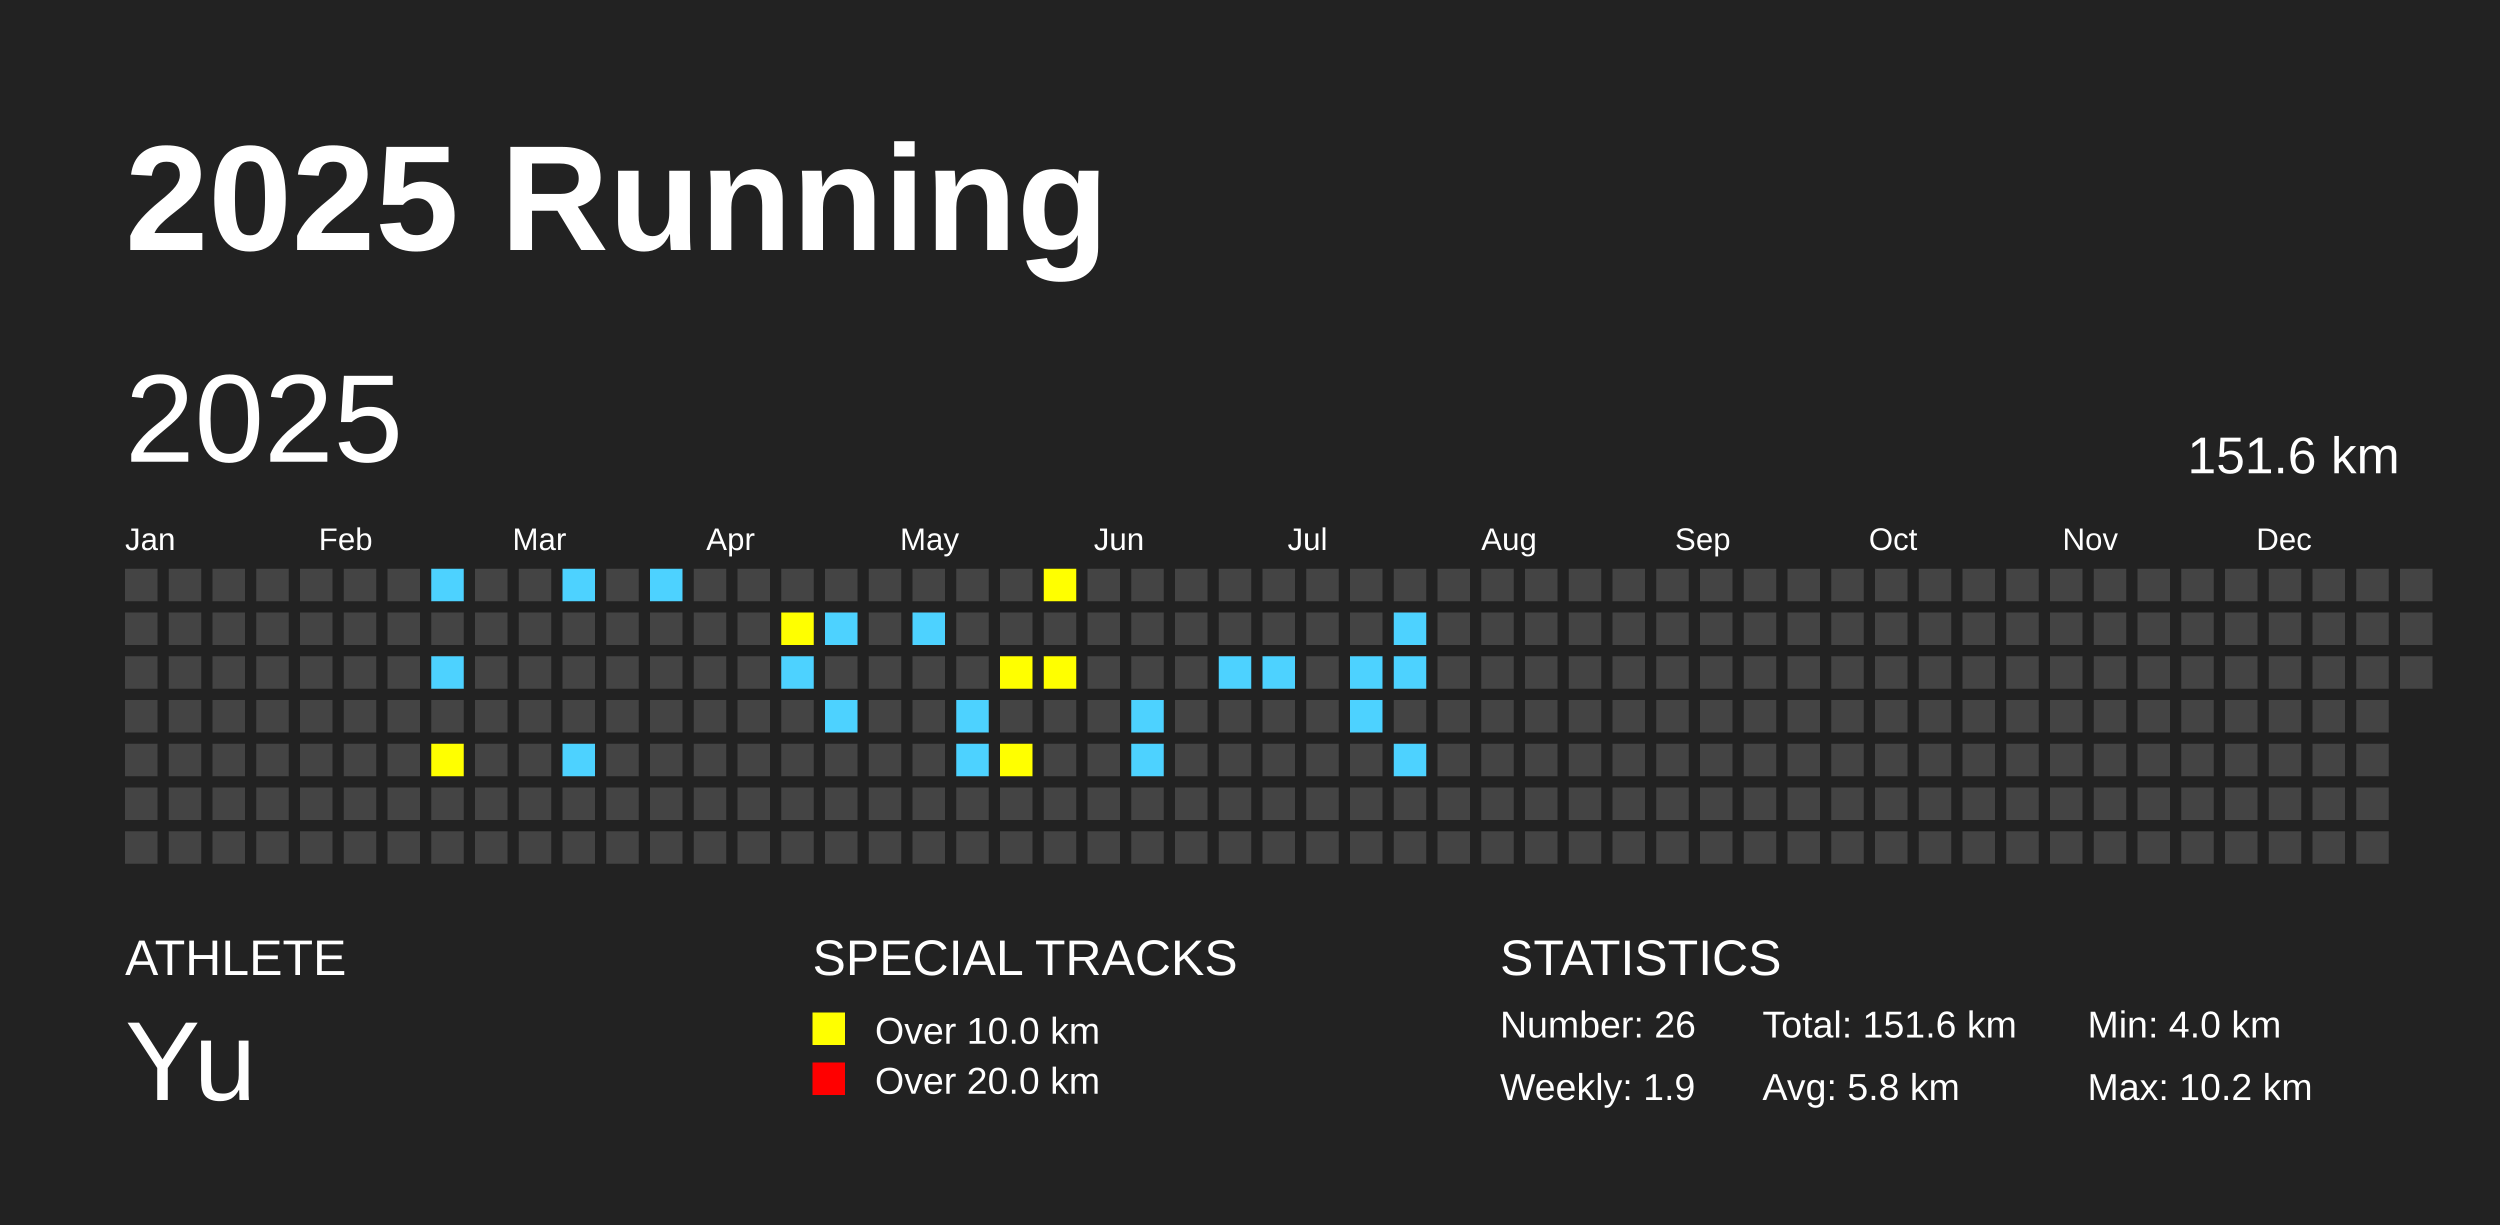
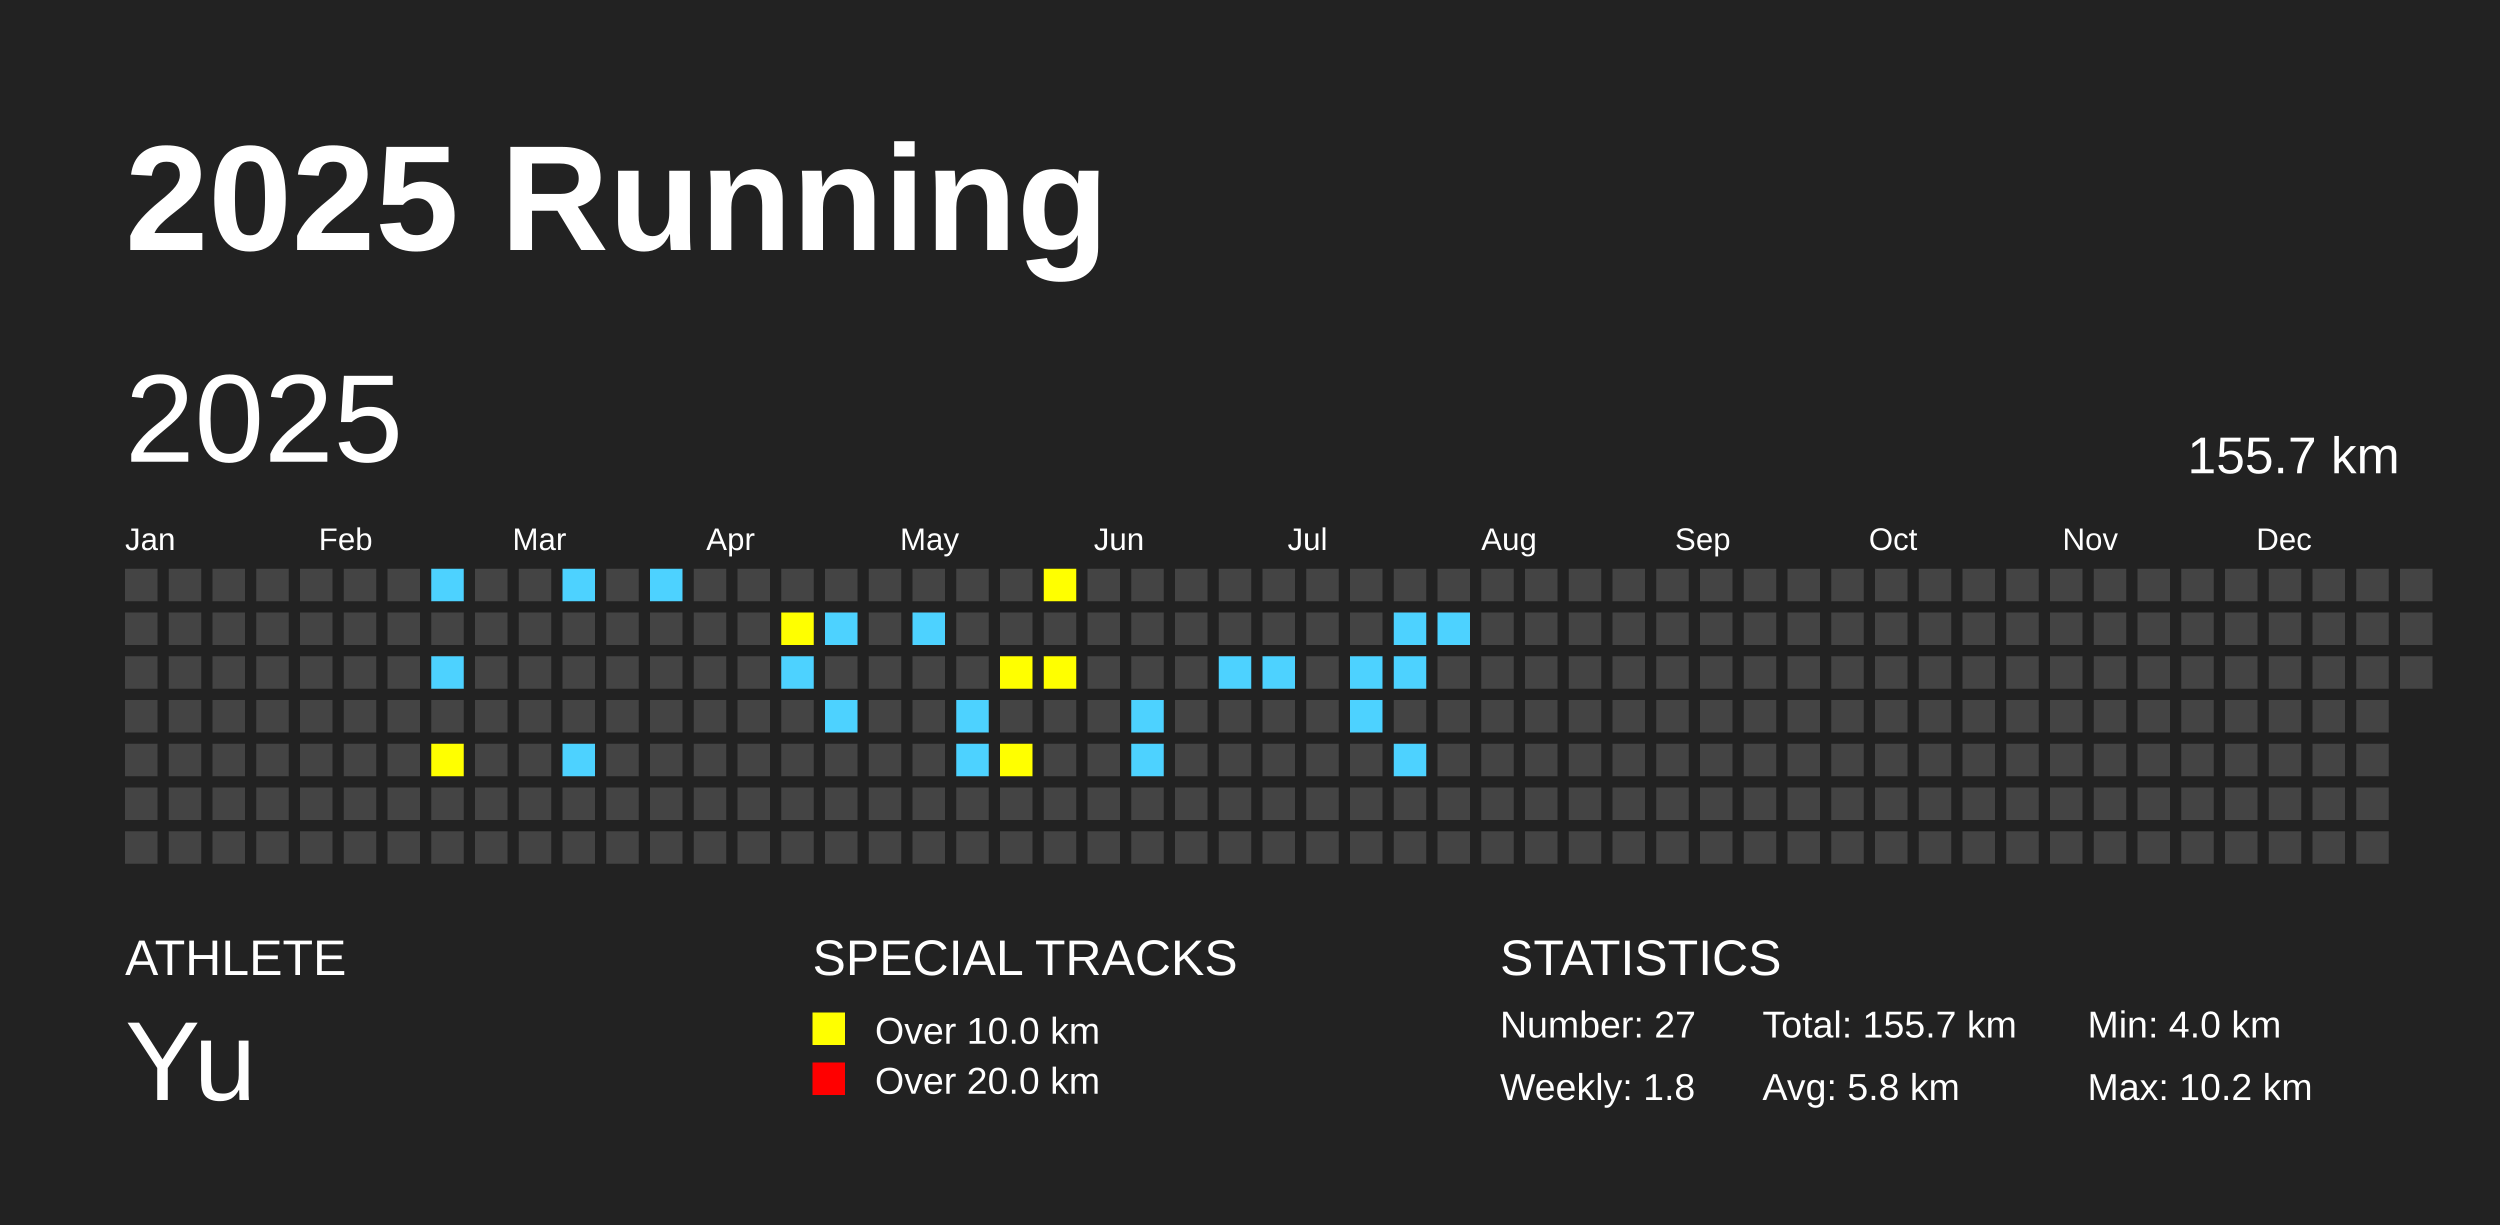
<svg xmlns="http://www.w3.org/2000/svg" baseProfile="full" height="98mm" version="1.1" viewBox="0,0,200,98" width="200mm">
  <defs />
  <rect fill="#222222" height="98" width="200" x="0" y="0" />
  <text fill="#FFFFFF" style="font-size:12px; font-family:Arial; font-weight:bold;" x="10" y="20">2025 Running</text>
  <text fill="#FFFFFF" style="font-size:4px; font-family:Arial" x="10" y="78">ATHLETE</text>
  <text fill="#FFFFFF" style="font-size:9px; font-family:Arial" x="10" y="88">Yu</text>
  <text fill="#FFFFFF" style="font-size:4px; font-family:Arial" x="65" y="78">SPECIAL TRACKS</text>
  <rect fill="yellow" height="2.6" width="2.6" x="65" y="81" />
  <text fill="#FFFFFF" style="font-size:3px; font-family:Arial" x="70" y="83.5">Over 10.0 km</text>
  <rect fill="red" height="2.6" width="2.6" x="65" y="85" />
  <text fill="#FFFFFF" style="font-size:3px; font-family:Arial" x="70" y="87.5">Over 20.0 km</text>
  <text fill="#FFFFFF" style="font-size:4px; font-family:Arial" x="120" y="78">STATISTICS</text>
-   <text fill="#FFFFFF" style="font-size:3px; font-family:Arial" x="120" y="83">Number: 26</text>
-   <text fill="#FFFFFF" style="font-size:3px; font-family:Arial" x="120" y="88">Weekly: 1.9</text>
-   <text fill="#FFFFFF" style="font-size:3px; font-family:Arial" x="141" y="83">Total: 151.6 km</text>
+   <text fill="#FFFFFF" style="font-size:3px; font-family:Arial" x="120" y="83">Number: 27</text>
+   <text fill="#FFFFFF" style="font-size:3px; font-family:Arial" x="120" y="88">Weekly: 1.8</text>
+   <text fill="#FFFFFF" style="font-size:3px; font-family:Arial" x="141" y="83">Total: 155.7 km</text>
  <text fill="#FFFFFF" style="font-size:3px; font-family:Arial" x="141" y="88">Avg: 5.8 km</text>
  <text fill="#FFFFFF" style="font-size:3px; font-family:Arial" x="167" y="83">Min: 4.0 km</text>
  <text fill="#FFFFFF" style="font-size:3px; font-family:Arial" x="167" y="88">Max: 10.2 km</text>
  <text dominant-baseline="hanging" fill="#FFFFFF" style="font-size:10.0px; font-family:Arial;" x="10" y="30">2025</text>
-   <text dominant-baseline="hanging" fill="#FFFFFF" style="font-size:4.125px; font-family:Arial;" x="175" y="35">151.6 km</text>
+   <text dominant-baseline="hanging" fill="#FFFFFF" style="font-size:4.125px; font-family:Arial;" x="175" y="35">155.7 km</text>
  <text fill="#FFFFFF" style="font-size:2.5px; font-family:Arial" x="10.0" y="44">Jan</text>
  <text fill="#FFFFFF" style="font-size:2.5px; font-family:Arial" x="25.5" y="44">Feb</text>
  <text fill="#FFFFFF" style="font-size:2.5px; font-family:Arial" x="41.0" y="44">Mar</text>
  <text fill="#FFFFFF" style="font-size:2.5px; font-family:Arial" x="56.5" y="44">Apr</text>
  <text fill="#FFFFFF" style="font-size:2.5px; font-family:Arial" x="72.0" y="44">May</text>
  <text fill="#FFFFFF" style="font-size:2.5px; font-family:Arial" x="87.5" y="44">Jun</text>
  <text fill="#FFFFFF" style="font-size:2.5px; font-family:Arial" x="103.0" y="44">Jul</text>
  <text fill="#FFFFFF" style="font-size:2.5px; font-family:Arial" x="118.5" y="44">Aug</text>
  <text fill="#FFFFFF" style="font-size:2.5px; font-family:Arial" x="134.0" y="44">Sep</text>
  <text fill="#FFFFFF" style="font-size:2.5px; font-family:Arial" x="149.5" y="44">Oct</text>
  <text fill="#FFFFFF" style="font-size:2.5px; font-family:Arial" x="165.0" y="44">Nov</text>
  <text fill="#FFFFFF" style="font-size:2.5px; font-family:Arial" x="180.5" y="44">Dec</text>
  <rect fill="#444444" height="2.6" width="2.6" x="10.0" y="45.5" />
  <rect fill="#444444" height="2.6" width="2.6" x="10.0" y="49.0" />
  <rect fill="#444444" height="2.6" width="2.6" x="10.0" y="52.5" />
  <rect fill="#444444" height="2.6" width="2.6" x="10.0" y="56.0" />
  <rect fill="#444444" height="2.6" width="2.6" x="10.0" y="59.5" />
  <rect fill="#444444" height="2.6" width="2.6" x="10.0" y="63.0" />
  <rect fill="#444444" height="2.6" width="2.6" x="10.0" y="66.5" />
  <rect fill="#444444" height="2.6" width="2.6" x="13.5" y="45.5" />
  <rect fill="#444444" height="2.6" width="2.6" x="13.5" y="49.0" />
  <rect fill="#444444" height="2.6" width="2.6" x="13.5" y="52.5" />
  <rect fill="#444444" height="2.6" width="2.6" x="13.5" y="56.0" />
  <rect fill="#444444" height="2.6" width="2.6" x="13.5" y="59.5" />
  <rect fill="#444444" height="2.6" width="2.6" x="13.5" y="63.0" />
  <rect fill="#444444" height="2.6" width="2.6" x="13.5" y="66.5" />
  <rect fill="#444444" height="2.6" width="2.6" x="17.0" y="45.5" />
  <rect fill="#444444" height="2.6" width="2.6" x="17.0" y="49.0" />
  <rect fill="#444444" height="2.6" width="2.6" x="17.0" y="52.5" />
  <rect fill="#444444" height="2.6" width="2.6" x="17.0" y="56.0" />
  <rect fill="#444444" height="2.6" width="2.6" x="17.0" y="59.5" />
  <rect fill="#444444" height="2.6" width="2.6" x="17.0" y="63.0" />
  <rect fill="#444444" height="2.6" width="2.6" x="17.0" y="66.5" />
  <rect fill="#444444" height="2.6" width="2.6" x="20.5" y="45.5" />
  <rect fill="#444444" height="2.6" width="2.6" x="20.5" y="49.0" />
  <rect fill="#444444" height="2.6" width="2.6" x="20.5" y="52.5" />
  <rect fill="#444444" height="2.6" width="2.6" x="20.5" y="56.0" />
  <rect fill="#444444" height="2.6" width="2.6" x="20.5" y="59.5" />
  <rect fill="#444444" height="2.6" width="2.6" x="20.5" y="63.0" />
  <rect fill="#444444" height="2.6" width="2.6" x="20.5" y="66.5" />
  <rect fill="#444444" height="2.6" width="2.6" x="24.0" y="45.5" />
  <rect fill="#444444" height="2.6" width="2.6" x="24.0" y="49.0" />
  <rect fill="#444444" height="2.6" width="2.6" x="24.0" y="52.5" />
  <rect fill="#444444" height="2.6" width="2.6" x="24.0" y="56.0" />
  <rect fill="#444444" height="2.6" width="2.6" x="24.0" y="59.5" />
  <rect fill="#444444" height="2.6" width="2.6" x="24.0" y="63.0" />
  <rect fill="#444444" height="2.6" width="2.6" x="24.0" y="66.5" />
  <rect fill="#444444" height="2.6" width="2.6" x="27.5" y="45.5" />
  <rect fill="#444444" height="2.6" width="2.6" x="27.5" y="49.0" />
  <rect fill="#444444" height="2.6" width="2.6" x="27.5" y="52.5" />
  <rect fill="#444444" height="2.6" width="2.6" x="27.5" y="56.0" />
  <rect fill="#444444" height="2.6" width="2.6" x="27.5" y="59.5" />
  <rect fill="#444444" height="2.6" width="2.6" x="27.5" y="63.0" />
  <rect fill="#444444" height="2.6" width="2.6" x="27.5" y="66.5" />
  <rect fill="#444444" height="2.6" width="2.6" x="31.0" y="45.5" />
  <rect fill="#444444" height="2.6" width="2.6" x="31.0" y="49.0" />
  <rect fill="#444444" height="2.6" width="2.6" x="31.0" y="52.5" />
  <rect fill="#444444" height="2.6" width="2.6" x="31.0" y="56.0" />
  <rect fill="#444444" height="2.6" width="2.6" x="31.0" y="59.5" />
  <rect fill="#444444" height="2.6" width="2.6" x="31.0" y="63.0" />
  <rect fill="#444444" height="2.6" width="2.6" x="31.0" y="66.5" />
  <rect fill="#4DD2FF" height="2.6" width="2.6" x="34.5" y="45.5" />
  <rect fill="#444444" height="2.6" width="2.6" x="34.5" y="49.0" />
  <rect fill="#4DD2FF" height="2.6" width="2.6" x="34.5" y="52.5" />
  <rect fill="#444444" height="2.6" width="2.6" x="34.5" y="56.0" />
  <rect fill="yellow" height="2.6" width="2.6" x="34.5" y="59.5" />
  <rect fill="#444444" height="2.6" width="2.6" x="34.5" y="63.0" />
  <rect fill="#444444" height="2.6" width="2.6" x="34.5" y="66.5" />
  <rect fill="#444444" height="2.6" width="2.6" x="38.0" y="45.5" />
  <rect fill="#444444" height="2.6" width="2.6" x="38.0" y="49.0" />
  <rect fill="#444444" height="2.6" width="2.6" x="38.0" y="52.5" />
  <rect fill="#444444" height="2.6" width="2.6" x="38.0" y="56.0" />
  <rect fill="#444444" height="2.6" width="2.6" x="38.0" y="59.5" />
  <rect fill="#444444" height="2.6" width="2.6" x="38.0" y="63.0" />
  <rect fill="#444444" height="2.6" width="2.6" x="38.0" y="66.5" />
  <rect fill="#444444" height="2.6" width="2.6" x="41.5" y="45.5" />
  <rect fill="#444444" height="2.6" width="2.6" x="41.5" y="49.0" />
  <rect fill="#444444" height="2.6" width="2.6" x="41.5" y="52.5" />
  <rect fill="#444444" height="2.6" width="2.6" x="41.5" y="56.0" />
  <rect fill="#444444" height="2.6" width="2.6" x="41.5" y="59.5" />
  <rect fill="#444444" height="2.6" width="2.6" x="41.5" y="63.0" />
  <rect fill="#444444" height="2.6" width="2.6" x="41.5" y="66.5" />
  <rect fill="#4DD2FF" height="2.6" width="2.6" x="45.0" y="45.5" />
  <rect fill="#444444" height="2.6" width="2.6" x="45.0" y="49.0" />
  <rect fill="#444444" height="2.6" width="2.6" x="45.0" y="52.5" />
  <rect fill="#444444" height="2.6" width="2.6" x="45.0" y="56.0" />
  <rect fill="#4DD2FF" height="2.6" width="2.6" x="45.0" y="59.5" />
  <rect fill="#444444" height="2.6" width="2.6" x="45.0" y="63.0" />
  <rect fill="#444444" height="2.6" width="2.6" x="45.0" y="66.5" />
  <rect fill="#444444" height="2.6" width="2.6" x="48.5" y="45.5" />
  <rect fill="#444444" height="2.6" width="2.6" x="48.5" y="49.0" />
  <rect fill="#444444" height="2.6" width="2.6" x="48.5" y="52.5" />
  <rect fill="#444444" height="2.6" width="2.6" x="48.5" y="56.0" />
  <rect fill="#444444" height="2.6" width="2.6" x="48.5" y="59.5" />
  <rect fill="#444444" height="2.6" width="2.6" x="48.5" y="63.0" />
  <rect fill="#444444" height="2.6" width="2.6" x="48.5" y="66.5" />
  <rect fill="#4DD2FF" height="2.6" width="2.6" x="52.0" y="45.5" />
  <rect fill="#444444" height="2.6" width="2.6" x="52.0" y="49.0" />
  <rect fill="#444444" height="2.6" width="2.6" x="52.0" y="52.5" />
  <rect fill="#444444" height="2.6" width="2.6" x="52.0" y="56.0" />
  <rect fill="#444444" height="2.6" width="2.6" x="52.0" y="59.5" />
  <rect fill="#444444" height="2.6" width="2.6" x="52.0" y="63.0" />
  <rect fill="#444444" height="2.6" width="2.6" x="52.0" y="66.5" />
  <rect fill="#444444" height="2.6" width="2.6" x="55.5" y="45.5" />
  <rect fill="#444444" height="2.6" width="2.6" x="55.5" y="49.0" />
  <rect fill="#444444" height="2.6" width="2.6" x="55.5" y="52.5" />
  <rect fill="#444444" height="2.6" width="2.6" x="55.5" y="56.0" />
  <rect fill="#444444" height="2.6" width="2.6" x="55.5" y="59.5" />
  <rect fill="#444444" height="2.6" width="2.6" x="55.5" y="63.0" />
  <rect fill="#444444" height="2.6" width="2.6" x="55.5" y="66.5" />
  <rect fill="#444444" height="2.6" width="2.6" x="59.0" y="45.5" />
  <rect fill="#444444" height="2.6" width="2.6" x="59.0" y="49.0" />
  <rect fill="#444444" height="2.6" width="2.6" x="59.0" y="52.5" />
  <rect fill="#444444" height="2.6" width="2.6" x="59.0" y="56.0" />
  <rect fill="#444444" height="2.6" width="2.6" x="59.0" y="59.5" />
  <rect fill="#444444" height="2.6" width="2.6" x="59.0" y="63.0" />
  <rect fill="#444444" height="2.6" width="2.6" x="59.0" y="66.5" />
  <rect fill="#444444" height="2.6" width="2.6" x="62.5" y="45.5" />
  <rect fill="yellow" height="2.6" width="2.6" x="62.5" y="49.0" />
  <rect fill="#4DD2FF" height="2.6" width="2.6" x="62.5" y="52.5" />
  <rect fill="#444444" height="2.6" width="2.6" x="62.5" y="56.0" />
  <rect fill="#444444" height="2.6" width="2.6" x="62.5" y="59.5" />
  <rect fill="#444444" height="2.6" width="2.6" x="62.5" y="63.0" />
  <rect fill="#444444" height="2.6" width="2.6" x="62.5" y="66.5" />
  <rect fill="#444444" height="2.6" width="2.6" x="66.0" y="45.5" />
  <rect fill="#4DD2FF" height="2.6" width="2.6" x="66.0" y="49.0" />
  <rect fill="#444444" height="2.6" width="2.6" x="66.0" y="52.5" />
  <rect fill="#4DD2FF" height="2.6" width="2.6" x="66.0" y="56.0" />
  <rect fill="#444444" height="2.6" width="2.6" x="66.0" y="59.5" />
  <rect fill="#444444" height="2.6" width="2.6" x="66.0" y="63.0" />
  <rect fill="#444444" height="2.6" width="2.6" x="66.0" y="66.5" />
  <rect fill="#444444" height="2.6" width="2.6" x="69.5" y="45.5" />
  <rect fill="#444444" height="2.6" width="2.6" x="69.5" y="49.0" />
  <rect fill="#444444" height="2.6" width="2.6" x="69.5" y="52.5" />
  <rect fill="#444444" height="2.6" width="2.6" x="69.5" y="56.0" />
  <rect fill="#444444" height="2.6" width="2.6" x="69.5" y="59.5" />
  <rect fill="#444444" height="2.6" width="2.6" x="69.5" y="63.0" />
  <rect fill="#444444" height="2.6" width="2.6" x="69.5" y="66.5" />
  <rect fill="#444444" height="2.6" width="2.6" x="73.0" y="45.5" />
  <rect fill="#4DD2FF" height="2.6" width="2.6" x="73.0" y="49.0" />
  <rect fill="#444444" height="2.6" width="2.6" x="73.0" y="52.5" />
  <rect fill="#444444" height="2.6" width="2.6" x="73.0" y="56.0" />
  <rect fill="#444444" height="2.6" width="2.6" x="73.0" y="59.5" />
  <rect fill="#444444" height="2.6" width="2.6" x="73.0" y="63.0" />
  <rect fill="#444444" height="2.6" width="2.6" x="73.0" y="66.5" />
  <rect fill="#444444" height="2.6" width="2.6" x="76.5" y="45.5" />
  <rect fill="#444444" height="2.6" width="2.6" x="76.5" y="49.0" />
  <rect fill="#444444" height="2.6" width="2.6" x="76.5" y="52.5" />
  <rect fill="#4DD2FF" height="2.6" width="2.6" x="76.5" y="56.0" />
  <rect fill="#4DD2FF" height="2.6" width="2.6" x="76.5" y="59.5" />
  <rect fill="#444444" height="2.6" width="2.6" x="76.5" y="63.0" />
  <rect fill="#444444" height="2.6" width="2.6" x="76.5" y="66.5" />
  <rect fill="#444444" height="2.6" width="2.6" x="80.0" y="45.5" />
  <rect fill="#444444" height="2.6" width="2.6" x="80.0" y="49.0" />
  <rect fill="yellow" height="2.6" width="2.6" x="80.0" y="52.5" />
  <rect fill="#444444" height="2.6" width="2.6" x="80.0" y="56.0" />
  <rect fill="yellow" height="2.6" width="2.6" x="80.0" y="59.5" />
  <rect fill="#444444" height="2.6" width="2.6" x="80.0" y="63.0" />
  <rect fill="#444444" height="2.6" width="2.6" x="80.0" y="66.5" />
  <rect fill="yellow" height="2.6" width="2.6" x="83.5" y="45.5" />
  <rect fill="#444444" height="2.6" width="2.6" x="83.5" y="49.0" />
  <rect fill="yellow" height="2.6" width="2.6" x="83.5" y="52.5" />
  <rect fill="#444444" height="2.6" width="2.6" x="83.5" y="56.0" />
  <rect fill="#444444" height="2.6" width="2.6" x="83.5" y="59.5" />
  <rect fill="#444444" height="2.6" width="2.6" x="83.5" y="63.0" />
  <rect fill="#444444" height="2.6" width="2.6" x="83.5" y="66.5" />
  <rect fill="#444444" height="2.6" width="2.6" x="87.0" y="45.5" />
  <rect fill="#444444" height="2.6" width="2.6" x="87.0" y="49.0" />
  <rect fill="#444444" height="2.6" width="2.6" x="87.0" y="52.5" />
  <rect fill="#444444" height="2.6" width="2.6" x="87.0" y="56.0" />
  <rect fill="#444444" height="2.6" width="2.6" x="87.0" y="59.5" />
  <rect fill="#444444" height="2.6" width="2.6" x="87.0" y="63.0" />
  <rect fill="#444444" height="2.6" width="2.6" x="87.0" y="66.5" />
  <rect fill="#444444" height="2.6" width="2.6" x="90.5" y="45.5" />
  <rect fill="#444444" height="2.6" width="2.6" x="90.5" y="49.0" />
  <rect fill="#444444" height="2.6" width="2.6" x="90.5" y="52.5" />
  <rect fill="#4DD2FF" height="2.6" width="2.6" x="90.5" y="56.0" />
  <rect fill="#4DD2FF" height="2.6" width="2.6" x="90.5" y="59.5" />
  <rect fill="#444444" height="2.6" width="2.6" x="90.5" y="63.0" />
  <rect fill="#444444" height="2.6" width="2.6" x="90.5" y="66.5" />
  <rect fill="#444444" height="2.6" width="2.6" x="94.0" y="45.5" />
  <rect fill="#444444" height="2.6" width="2.6" x="94.0" y="49.0" />
  <rect fill="#444444" height="2.6" width="2.6" x="94.0" y="52.5" />
  <rect fill="#444444" height="2.6" width="2.6" x="94.0" y="56.0" />
  <rect fill="#444444" height="2.6" width="2.6" x="94.0" y="59.5" />
  <rect fill="#444444" height="2.6" width="2.6" x="94.0" y="63.0" />
  <rect fill="#444444" height="2.6" width="2.6" x="94.0" y="66.5" />
  <rect fill="#444444" height="2.6" width="2.6" x="97.5" y="45.5" />
  <rect fill="#444444" height="2.6" width="2.6" x="97.5" y="49.0" />
  <rect fill="#4DD2FF" height="2.6" width="2.6" x="97.5" y="52.5" />
  <rect fill="#444444" height="2.6" width="2.6" x="97.5" y="56.0" />
  <rect fill="#444444" height="2.6" width="2.6" x="97.5" y="59.5" />
  <rect fill="#444444" height="2.6" width="2.6" x="97.5" y="63.0" />
  <rect fill="#444444" height="2.6" width="2.6" x="97.5" y="66.5" />
  <rect fill="#444444" height="2.6" width="2.6" x="101.0" y="45.5" />
  <rect fill="#444444" height="2.6" width="2.6" x="101.0" y="49.0" />
  <rect fill="#4DD2FF" height="2.6" width="2.6" x="101.0" y="52.5" />
  <rect fill="#444444" height="2.6" width="2.6" x="101.0" y="56.0" />
  <rect fill="#444444" height="2.6" width="2.6" x="101.0" y="59.5" />
  <rect fill="#444444" height="2.6" width="2.6" x="101.0" y="63.0" />
  <rect fill="#444444" height="2.6" width="2.6" x="101.0" y="66.5" />
  <rect fill="#444444" height="2.6" width="2.6" x="104.5" y="45.5" />
  <rect fill="#444444" height="2.6" width="2.6" x="104.5" y="49.0" />
  <rect fill="#444444" height="2.6" width="2.6" x="104.5" y="52.5" />
  <rect fill="#444444" height="2.6" width="2.6" x="104.5" y="56.0" />
  <rect fill="#444444" height="2.6" width="2.6" x="104.5" y="59.5" />
  <rect fill="#444444" height="2.6" width="2.6" x="104.5" y="63.0" />
  <rect fill="#444444" height="2.6" width="2.6" x="104.5" y="66.5" />
  <rect fill="#444444" height="2.6" width="2.6" x="108.0" y="45.5" />
  <rect fill="#444444" height="2.6" width="2.6" x="108.0" y="49.0" />
  <rect fill="#4DD2FF" height="2.6" width="2.6" x="108.0" y="52.5" />
  <rect fill="#4DD2FF" height="2.6" width="2.6" x="108.0" y="56.0" />
  <rect fill="#444444" height="2.6" width="2.6" x="108.0" y="59.5" />
  <rect fill="#444444" height="2.6" width="2.6" x="108.0" y="63.0" />
  <rect fill="#444444" height="2.6" width="2.6" x="108.0" y="66.5" />
  <rect fill="#444444" height="2.6" width="2.6" x="111.5" y="45.5" />
  <rect fill="#4DD2FF" height="2.6" width="2.6" x="111.5" y="49.0" />
  <rect fill="#4DD2FF" height="2.6" width="2.6" x="111.5" y="52.5" />
  <rect fill="#444444" height="2.6" width="2.6" x="111.5" y="56.0" />
  <rect fill="#4DD2FF" height="2.6" width="2.6" x="111.5" y="59.5" />
  <rect fill="#444444" height="2.6" width="2.6" x="111.5" y="63.0" />
  <rect fill="#444444" height="2.6" width="2.6" x="111.5" y="66.5" />
  <rect fill="#444444" height="2.6" width="2.6" x="115.0" y="45.5" />
-   <rect fill="#444444" height="2.6" width="2.6" x="115.0" y="49.0" />
+   <rect fill="#4DD2FF" height="2.6" width="2.6" x="115.0" y="49.0" />
  <rect fill="#444444" height="2.6" width="2.6" x="115.0" y="52.5" />
  <rect fill="#444444" height="2.6" width="2.6" x="115.0" y="56.0" />
  <rect fill="#444444" height="2.6" width="2.6" x="115.0" y="59.5" />
  <rect fill="#444444" height="2.6" width="2.6" x="115.0" y="63.0" />
  <rect fill="#444444" height="2.6" width="2.6" x="115.0" y="66.5" />
  <rect fill="#444444" height="2.6" width="2.6" x="118.5" y="45.5" />
  <rect fill="#444444" height="2.6" width="2.6" x="118.5" y="49.0" />
  <rect fill="#444444" height="2.6" width="2.6" x="118.5" y="52.5" />
  <rect fill="#444444" height="2.6" width="2.6" x="118.5" y="56.0" />
  <rect fill="#444444" height="2.6" width="2.6" x="118.5" y="59.5" />
  <rect fill="#444444" height="2.6" width="2.6" x="118.5" y="63.0" />
  <rect fill="#444444" height="2.6" width="2.6" x="118.5" y="66.5" />
  <rect fill="#444444" height="2.6" width="2.6" x="122.0" y="45.5" />
  <rect fill="#444444" height="2.6" width="2.6" x="122.0" y="49.0" />
  <rect fill="#444444" height="2.6" width="2.6" x="122.0" y="52.5" />
  <rect fill="#444444" height="2.6" width="2.6" x="122.0" y="56.0" />
  <rect fill="#444444" height="2.6" width="2.6" x="122.0" y="59.5" />
  <rect fill="#444444" height="2.6" width="2.6" x="122.0" y="63.0" />
  <rect fill="#444444" height="2.6" width="2.6" x="122.0" y="66.5" />
  <rect fill="#444444" height="2.6" width="2.6" x="125.5" y="45.5" />
  <rect fill="#444444" height="2.6" width="2.6" x="125.5" y="49.0" />
  <rect fill="#444444" height="2.6" width="2.6" x="125.5" y="52.5" />
  <rect fill="#444444" height="2.6" width="2.6" x="125.5" y="56.0" />
  <rect fill="#444444" height="2.6" width="2.6" x="125.5" y="59.5" />
  <rect fill="#444444" height="2.6" width="2.6" x="125.5" y="63.0" />
  <rect fill="#444444" height="2.6" width="2.6" x="125.5" y="66.5" />
  <rect fill="#444444" height="2.6" width="2.6" x="129.0" y="45.5" />
  <rect fill="#444444" height="2.6" width="2.6" x="129.0" y="49.0" />
  <rect fill="#444444" height="2.6" width="2.6" x="129.0" y="52.5" />
  <rect fill="#444444" height="2.6" width="2.6" x="129.0" y="56.0" />
  <rect fill="#444444" height="2.6" width="2.6" x="129.0" y="59.5" />
  <rect fill="#444444" height="2.6" width="2.6" x="129.0" y="63.0" />
  <rect fill="#444444" height="2.6" width="2.6" x="129.0" y="66.5" />
  <rect fill="#444444" height="2.6" width="2.6" x="132.5" y="45.5" />
  <rect fill="#444444" height="2.6" width="2.6" x="132.5" y="49.0" />
  <rect fill="#444444" height="2.6" width="2.6" x="132.5" y="52.5" />
  <rect fill="#444444" height="2.6" width="2.6" x="132.5" y="56.0" />
  <rect fill="#444444" height="2.6" width="2.6" x="132.5" y="59.5" />
  <rect fill="#444444" height="2.6" width="2.6" x="132.5" y="63.0" />
  <rect fill="#444444" height="2.6" width="2.6" x="132.5" y="66.5" />
  <rect fill="#444444" height="2.6" width="2.6" x="136.0" y="45.5" />
  <rect fill="#444444" height="2.6" width="2.6" x="136.0" y="49.0" />
  <rect fill="#444444" height="2.6" width="2.6" x="136.0" y="52.5" />
  <rect fill="#444444" height="2.6" width="2.6" x="136.0" y="56.0" />
  <rect fill="#444444" height="2.6" width="2.6" x="136.0" y="59.5" />
  <rect fill="#444444" height="2.6" width="2.6" x="136.0" y="63.0" />
  <rect fill="#444444" height="2.6" width="2.6" x="136.0" y="66.5" />
  <rect fill="#444444" height="2.6" width="2.6" x="139.5" y="45.5" />
  <rect fill="#444444" height="2.6" width="2.6" x="139.5" y="49.0" />
  <rect fill="#444444" height="2.6" width="2.6" x="139.5" y="52.5" />
  <rect fill="#444444" height="2.6" width="2.6" x="139.5" y="56.0" />
  <rect fill="#444444" height="2.6" width="2.6" x="139.5" y="59.5" />
  <rect fill="#444444" height="2.6" width="2.6" x="139.5" y="63.0" />
  <rect fill="#444444" height="2.6" width="2.6" x="139.5" y="66.5" />
  <rect fill="#444444" height="2.6" width="2.6" x="143.0" y="45.5" />
  <rect fill="#444444" height="2.6" width="2.6" x="143.0" y="49.0" />
  <rect fill="#444444" height="2.6" width="2.6" x="143.0" y="52.5" />
  <rect fill="#444444" height="2.6" width="2.6" x="143.0" y="56.0" />
  <rect fill="#444444" height="2.6" width="2.6" x="143.0" y="59.5" />
  <rect fill="#444444" height="2.6" width="2.6" x="143.0" y="63.0" />
  <rect fill="#444444" height="2.6" width="2.6" x="143.0" y="66.5" />
  <rect fill="#444444" height="2.6" width="2.6" x="146.5" y="45.5" />
  <rect fill="#444444" height="2.6" width="2.6" x="146.5" y="49.0" />
  <rect fill="#444444" height="2.6" width="2.6" x="146.5" y="52.5" />
  <rect fill="#444444" height="2.6" width="2.6" x="146.5" y="56.0" />
  <rect fill="#444444" height="2.6" width="2.6" x="146.5" y="59.5" />
  <rect fill="#444444" height="2.6" width="2.6" x="146.5" y="63.0" />
  <rect fill="#444444" height="2.6" width="2.6" x="146.5" y="66.5" />
  <rect fill="#444444" height="2.6" width="2.6" x="150.0" y="45.5" />
  <rect fill="#444444" height="2.6" width="2.6" x="150.0" y="49.0" />
  <rect fill="#444444" height="2.6" width="2.6" x="150.0" y="52.5" />
  <rect fill="#444444" height="2.6" width="2.6" x="150.0" y="56.0" />
  <rect fill="#444444" height="2.6" width="2.6" x="150.0" y="59.5" />
  <rect fill="#444444" height="2.6" width="2.6" x="150.0" y="63.0" />
  <rect fill="#444444" height="2.6" width="2.6" x="150.0" y="66.5" />
  <rect fill="#444444" height="2.6" width="2.6" x="153.5" y="45.5" />
  <rect fill="#444444" height="2.6" width="2.6" x="153.5" y="49.0" />
  <rect fill="#444444" height="2.6" width="2.6" x="153.5" y="52.5" />
  <rect fill="#444444" height="2.6" width="2.6" x="153.5" y="56.0" />
  <rect fill="#444444" height="2.6" width="2.6" x="153.5" y="59.5" />
  <rect fill="#444444" height="2.6" width="2.6" x="153.5" y="63.0" />
  <rect fill="#444444" height="2.6" width="2.6" x="153.5" y="66.5" />
  <rect fill="#444444" height="2.6" width="2.6" x="157.0" y="45.5" />
  <rect fill="#444444" height="2.6" width="2.6" x="157.0" y="49.0" />
  <rect fill="#444444" height="2.6" width="2.6" x="157.0" y="52.5" />
  <rect fill="#444444" height="2.6" width="2.6" x="157.0" y="56.0" />
  <rect fill="#444444" height="2.6" width="2.6" x="157.0" y="59.5" />
  <rect fill="#444444" height="2.6" width="2.6" x="157.0" y="63.0" />
  <rect fill="#444444" height="2.6" width="2.6" x="157.0" y="66.5" />
  <rect fill="#444444" height="2.6" width="2.6" x="160.5" y="45.5" />
  <rect fill="#444444" height="2.6" width="2.6" x="160.5" y="49.0" />
  <rect fill="#444444" height="2.6" width="2.6" x="160.5" y="52.5" />
  <rect fill="#444444" height="2.6" width="2.6" x="160.5" y="56.0" />
  <rect fill="#444444" height="2.6" width="2.6" x="160.5" y="59.5" />
  <rect fill="#444444" height="2.6" width="2.6" x="160.5" y="63.0" />
  <rect fill="#444444" height="2.6" width="2.6" x="160.5" y="66.5" />
  <rect fill="#444444" height="2.6" width="2.6" x="164.0" y="45.5" />
  <rect fill="#444444" height="2.6" width="2.6" x="164.0" y="49.0" />
  <rect fill="#444444" height="2.6" width="2.6" x="164.0" y="52.5" />
  <rect fill="#444444" height="2.6" width="2.6" x="164.0" y="56.0" />
  <rect fill="#444444" height="2.6" width="2.6" x="164.0" y="59.5" />
  <rect fill="#444444" height="2.6" width="2.6" x="164.0" y="63.0" />
  <rect fill="#444444" height="2.6" width="2.6" x="164.0" y="66.5" />
  <rect fill="#444444" height="2.6" width="2.6" x="167.5" y="45.5" />
  <rect fill="#444444" height="2.6" width="2.6" x="167.5" y="49.0" />
  <rect fill="#444444" height="2.6" width="2.6" x="167.5" y="52.5" />
  <rect fill="#444444" height="2.6" width="2.6" x="167.5" y="56.0" />
  <rect fill="#444444" height="2.6" width="2.6" x="167.5" y="59.5" />
  <rect fill="#444444" height="2.6" width="2.6" x="167.5" y="63.0" />
  <rect fill="#444444" height="2.6" width="2.6" x="167.5" y="66.5" />
  <rect fill="#444444" height="2.6" width="2.6" x="171.0" y="45.5" />
  <rect fill="#444444" height="2.6" width="2.6" x="171.0" y="49.0" />
  <rect fill="#444444" height="2.6" width="2.6" x="171.0" y="52.5" />
  <rect fill="#444444" height="2.6" width="2.6" x="171.0" y="56.0" />
  <rect fill="#444444" height="2.6" width="2.6" x="171.0" y="59.5" />
  <rect fill="#444444" height="2.6" width="2.6" x="171.0" y="63.0" />
  <rect fill="#444444" height="2.6" width="2.6" x="171.0" y="66.5" />
  <rect fill="#444444" height="2.6" width="2.6" x="174.5" y="45.5" />
  <rect fill="#444444" height="2.6" width="2.6" x="174.5" y="49.0" />
  <rect fill="#444444" height="2.6" width="2.6" x="174.5" y="52.5" />
  <rect fill="#444444" height="2.6" width="2.6" x="174.5" y="56.0" />
  <rect fill="#444444" height="2.6" width="2.6" x="174.5" y="59.5" />
  <rect fill="#444444" height="2.6" width="2.6" x="174.5" y="63.0" />
  <rect fill="#444444" height="2.6" width="2.6" x="174.5" y="66.5" />
  <rect fill="#444444" height="2.6" width="2.6" x="178.0" y="45.5" />
  <rect fill="#444444" height="2.6" width="2.6" x="178.0" y="49.0" />
  <rect fill="#444444" height="2.6" width="2.6" x="178.0" y="52.5" />
  <rect fill="#444444" height="2.6" width="2.6" x="178.0" y="56.0" />
  <rect fill="#444444" height="2.6" width="2.6" x="178.0" y="59.5" />
  <rect fill="#444444" height="2.6" width="2.6" x="178.0" y="63.0" />
  <rect fill="#444444" height="2.6" width="2.6" x="178.0" y="66.5" />
  <rect fill="#444444" height="2.6" width="2.6" x="181.5" y="45.5" />
  <rect fill="#444444" height="2.6" width="2.6" x="181.5" y="49.0" />
  <rect fill="#444444" height="2.6" width="2.6" x="181.5" y="52.5" />
  <rect fill="#444444" height="2.6" width="2.6" x="181.5" y="56.0" />
  <rect fill="#444444" height="2.6" width="2.6" x="181.5" y="59.5" />
  <rect fill="#444444" height="2.6" width="2.6" x="181.5" y="63.0" />
  <rect fill="#444444" height="2.6" width="2.6" x="181.5" y="66.5" />
  <rect fill="#444444" height="2.6" width="2.6" x="185.0" y="45.5" />
  <rect fill="#444444" height="2.6" width="2.6" x="185.0" y="49.0" />
  <rect fill="#444444" height="2.6" width="2.6" x="185.0" y="52.5" />
  <rect fill="#444444" height="2.6" width="2.6" x="185.0" y="56.0" />
  <rect fill="#444444" height="2.6" width="2.6" x="185.0" y="59.5" />
  <rect fill="#444444" height="2.6" width="2.6" x="185.0" y="63.0" />
  <rect fill="#444444" height="2.6" width="2.6" x="185.0" y="66.5" />
  <rect fill="#444444" height="2.6" width="2.6" x="188.5" y="45.5" />
  <rect fill="#444444" height="2.6" width="2.6" x="188.5" y="49.0" />
  <rect fill="#444444" height="2.6" width="2.6" x="188.5" y="52.5" />
  <rect fill="#444444" height="2.6" width="2.6" x="188.5" y="56.0" />
  <rect fill="#444444" height="2.6" width="2.6" x="188.5" y="59.5" />
  <rect fill="#444444" height="2.6" width="2.6" x="188.5" y="63.0" />
  <rect fill="#444444" height="2.6" width="2.6" x="188.5" y="66.5" />
  <rect fill="#444444" height="2.6" width="2.6" x="192.0" y="45.5" />
  <rect fill="#444444" height="2.6" width="2.6" x="192.0" y="49.0" />
  <rect fill="#444444" height="2.6" width="2.6" x="192.0" y="52.5" />
</svg>
